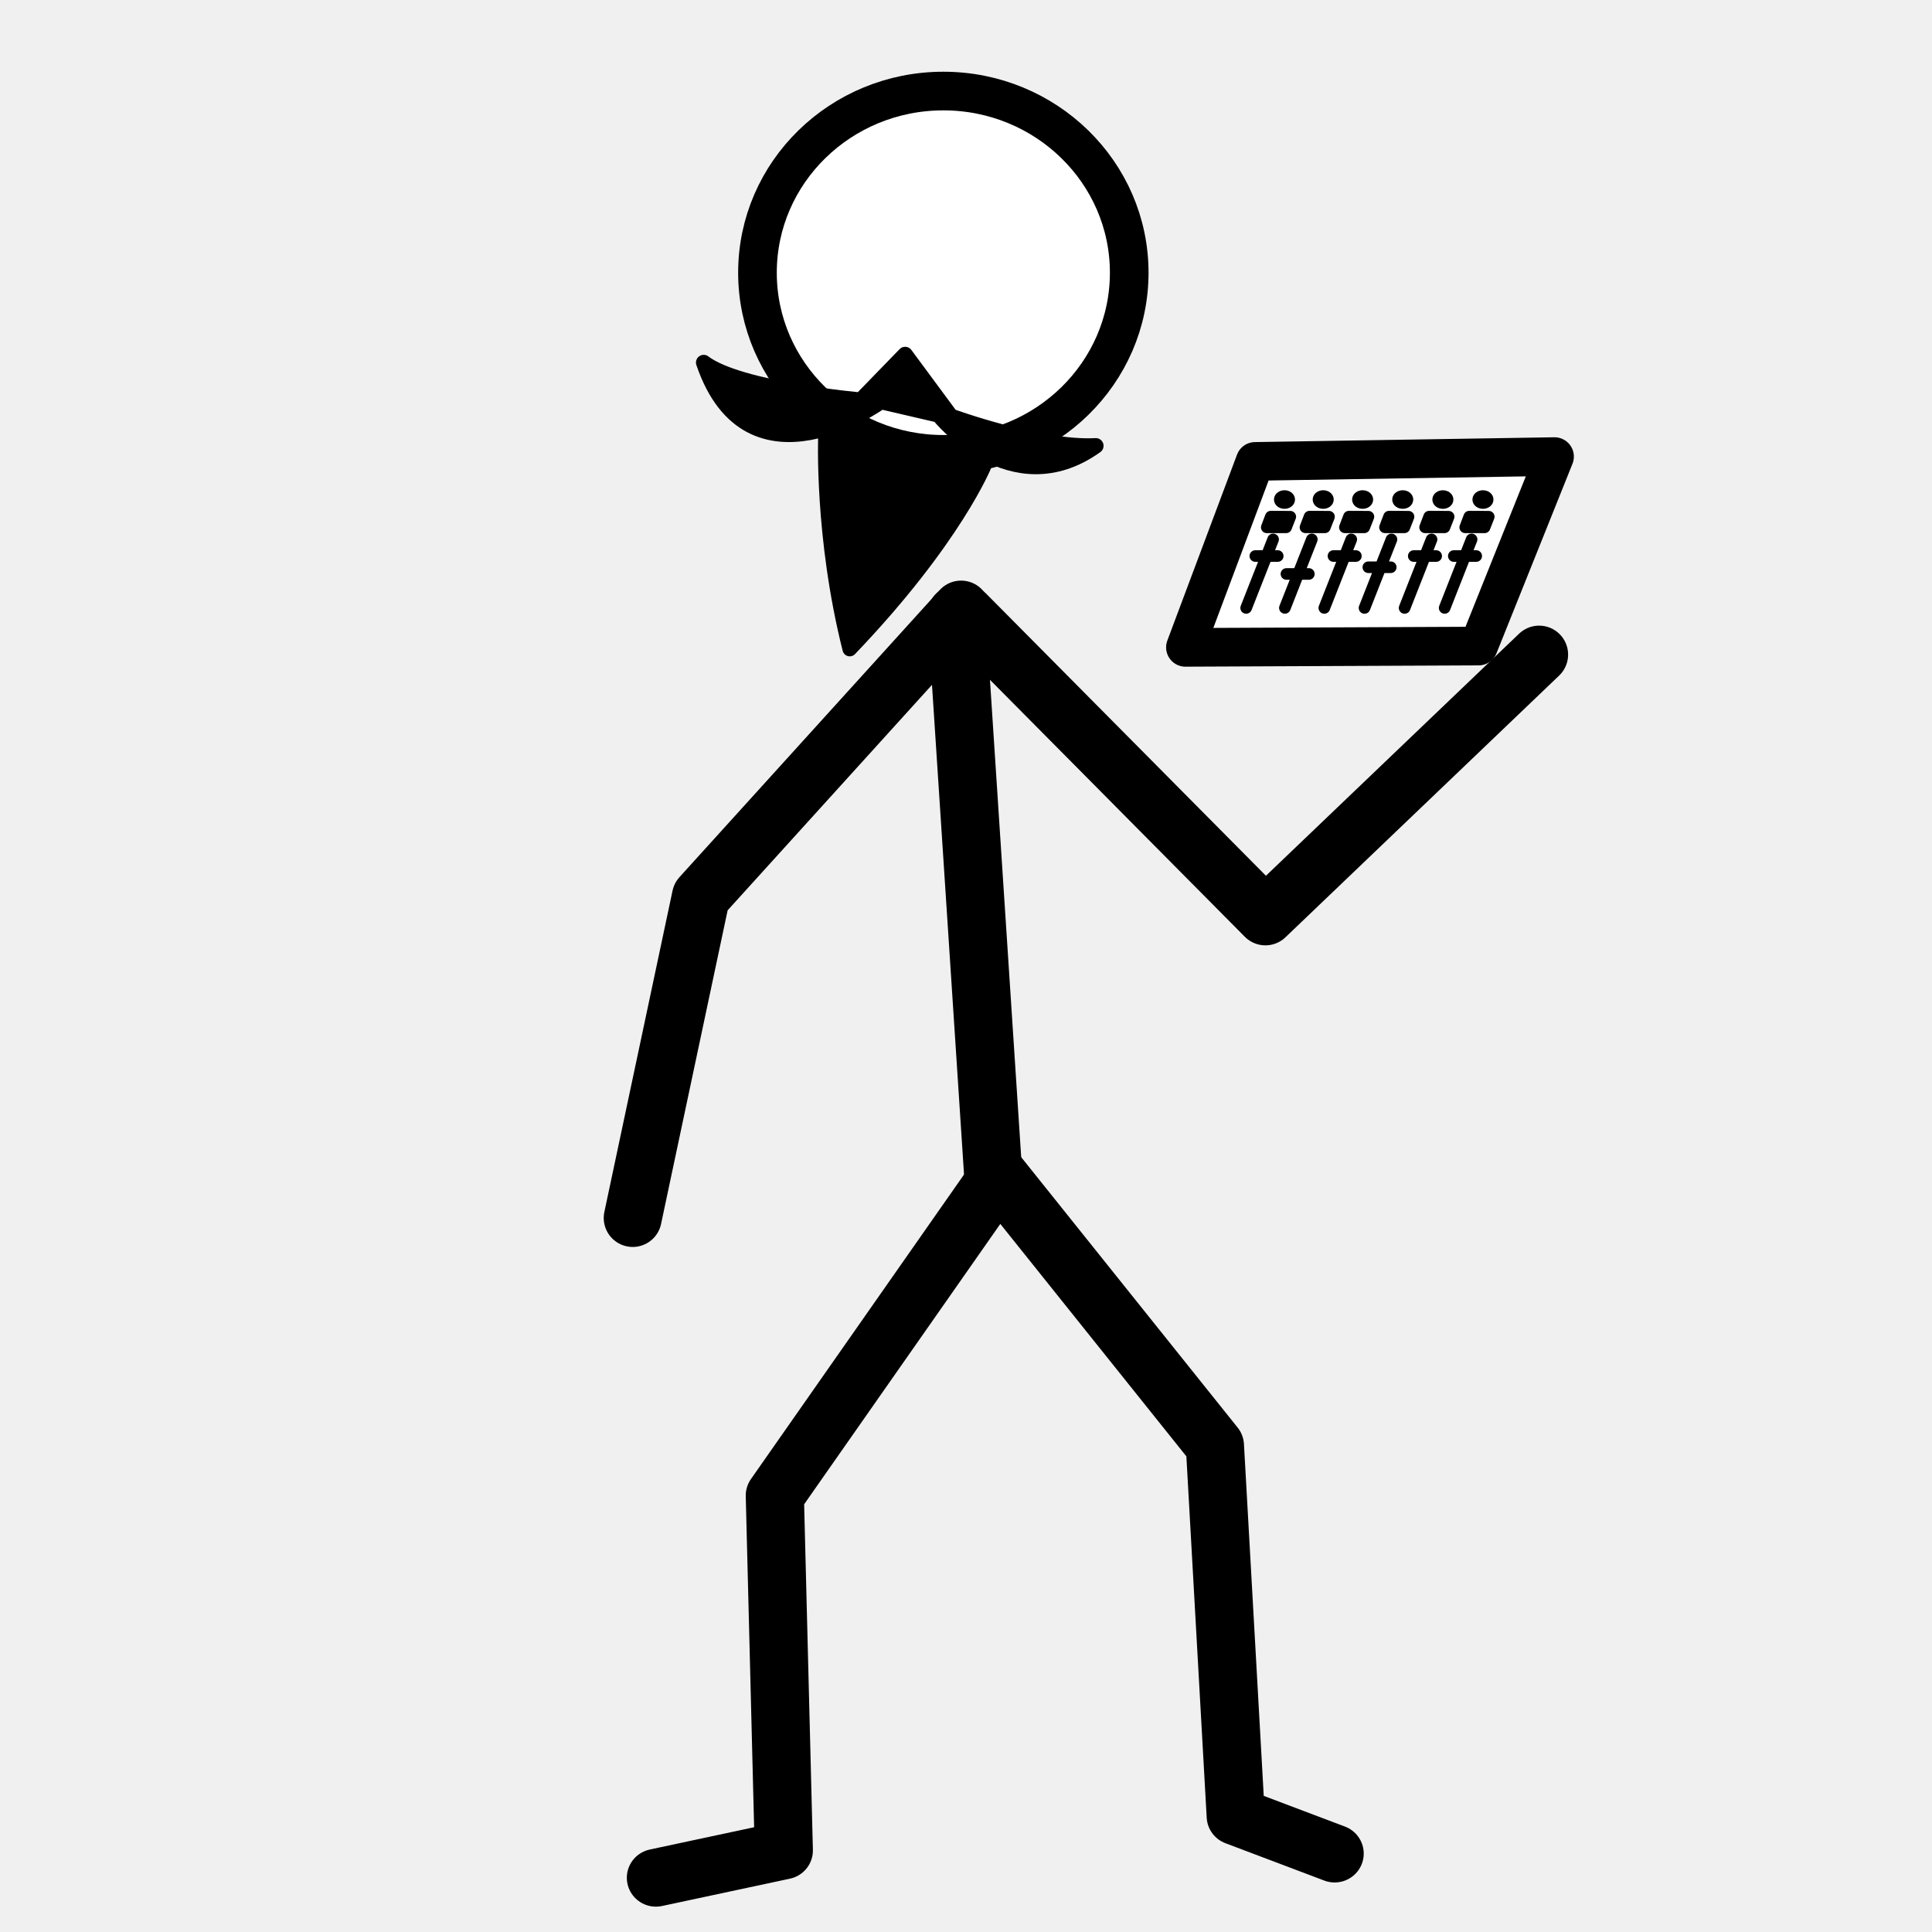
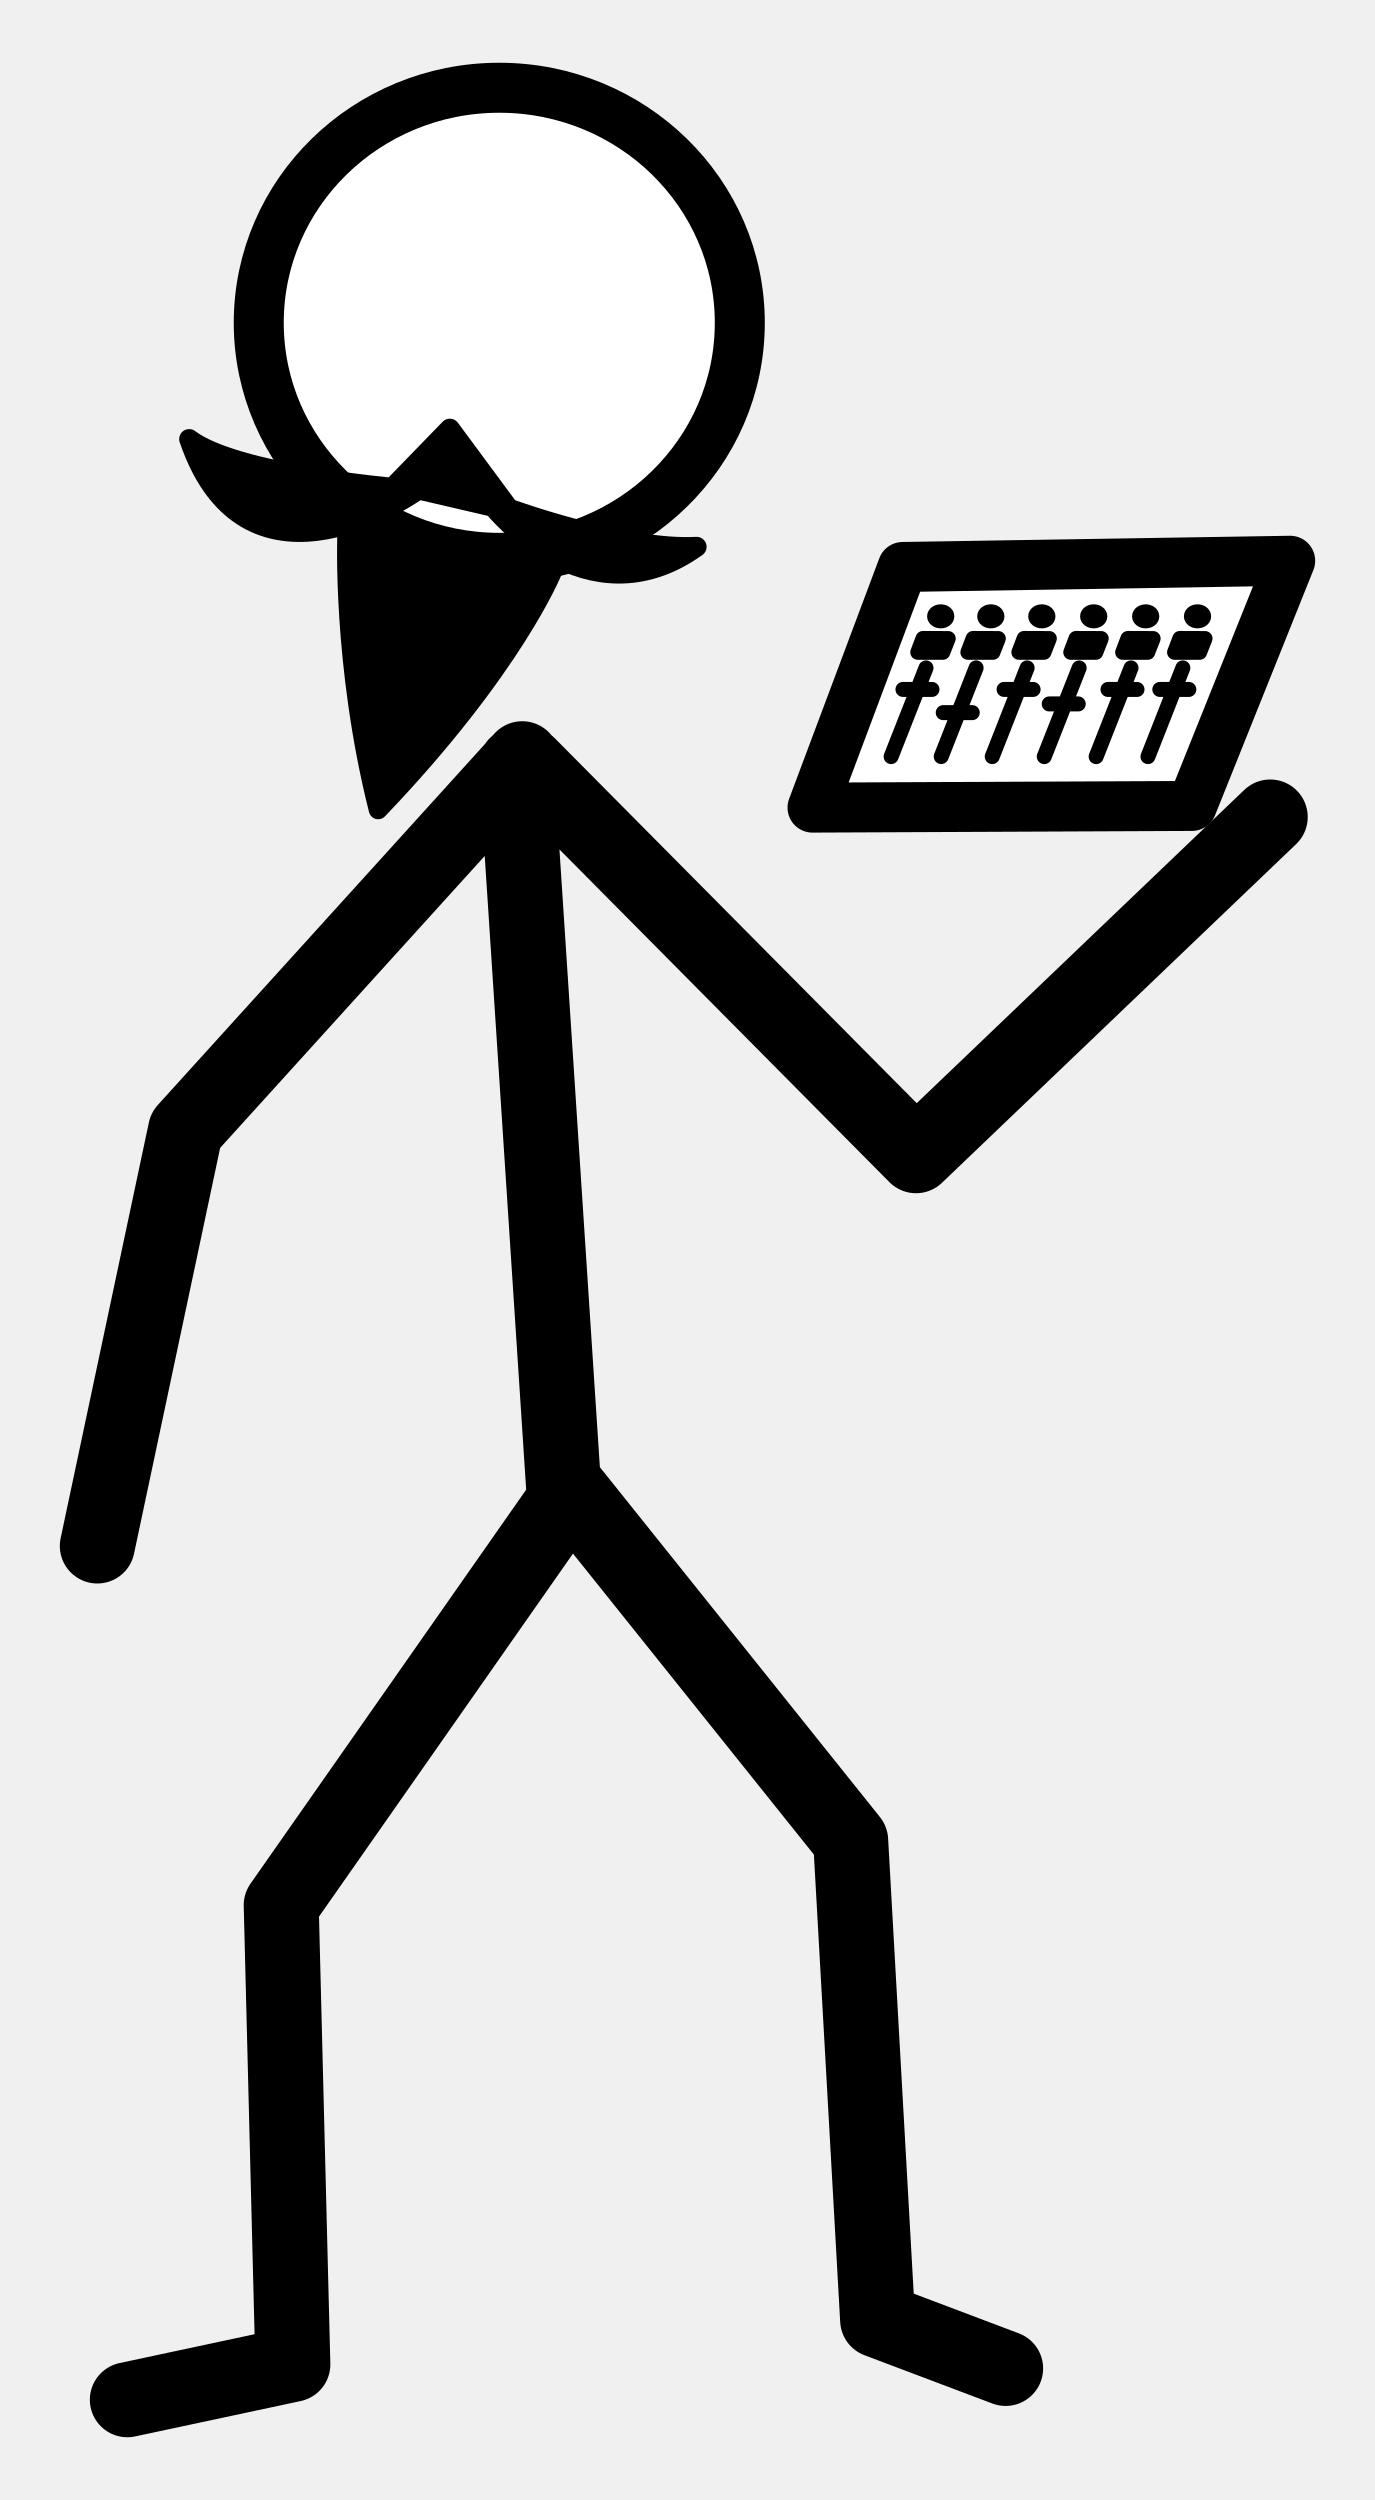
- <svg xmlns="http://www.w3.org/2000/svg" xml:space="preserve" width="100" height="100" version="1.1" id="svg7">
+ <svg xmlns="http://www.w3.org/2000/svg" xml:space="preserve" width="55" height="100" version="1.1" id="svg7">
  <defs id="defs7" />
-   <path d="M 50.765,27.006 66.28,42.649 80.448,29.101" style="display:inline;fill:none;stroke:#000000;stroke-width:3;stroke-linecap:round;stroke-linejoin:round;stroke-miterlimit:4.7;stroke-dasharray:none;stroke-opacity:1" transform="translate(-0.783,4.782)" id="path1" />
-   <g style="display:inline;stroke-width:1.839;stroke-dasharray:none" id="g3">
-     <path d="m44.242 23.499 1.19 18.313" style="fill:none;stroke:#000;stroke-width:1.839;stroke-linecap:round;stroke-linejoin:round;stroke-miterlimit:4.7;stroke-dasharray:none;stroke-opacity:1" transform="matrix(1.63742 0 0 1.62584 -22.934 -6.417)" id="path2" />
-     <path d="m56.195 62.957-3.126-1.19-.659-11.799-6.833-8.597-7.078 10.188.284 11.298-4.043.87" style="display:inline;fill:none;stroke:#000;stroke-width:1.839;stroke-linecap:round;stroke-linejoin:round;stroke-miterlimit:4.7;stroke-dasharray:none;stroke-opacity:1" transform="matrix(1.63742 0 0 1.62584 -22.934 -6.417)" id="path3" />
-   </g>
-   <path d="M 33.532,58.26 37.062,41.628 50.529,26.77" style="display:inline;fill:none;stroke:#000000;stroke-width:3;stroke-linecap:round;stroke-linejoin:round;stroke-miterlimit:4.7;stroke-dasharray:none;stroke-opacity:1" transform="translate(-0.783,4.782)" id="path4" />
-   <g id="g11" transform="translate(2.25519,-2.713361)" style="stroke-width:2;stroke-dasharray:none">
-     <ellipse style="fill:#ffffff;stroke:#000000;stroke-width:2;stroke-linecap:butt;stroke-linejoin:miter;stroke-miterlimit:5;stroke-dasharray:none" id="path7" cx="46.572" cy="16.828" rx="9.621" ry="9.402" />
-   </g>
-   <g id="g9">
-     <path style="fill:#ffffff;stroke:#000000;stroke-width:2;stroke-linecap:round;stroke-linejoin:round;stroke-miterlimit:5;stroke-dasharray:none" d="M 76.531,33.44 80.463,23.633 64.965,23.882 61.357,33.507 Z" id="path18" />
-     <path id="path38" style="fill:#000000;fill-opacity:1;stroke:#000000;stroke-width:0.6;stroke-linecap:round;stroke-linejoin:round;stroke-miterlimit:5;stroke-dasharray:none;stroke-opacity:1" d="m 75.249,28.78 c 1.16,0 1.16,0 1.16,0 m -0.239,-0.861 -1.395,3.547 m 1.274,-4.725 1.008,0.004 -0.216,0.55 -1.002,-5.82e-4 z m -2.076,0 1.008,0.004 -0.216,0.55 -1.002,-5.82e-4 z m -2.076,0 1.008,0.004 -0.216,0.55 -1.002,-5.82e-4 z m -2.076,0 1.008,0.004 -0.216,0.55 -1.002,-5.82e-4 z m -2.04,0 1.008,0.004 -0.216,0.55 -1.002,-5.82e-4 z m -2.004,0 1.008,0.004 -0.216,0.55 -1.002,-5.82e-4 z m 11.225,-0.885 a 0.245,0.181 0 0 1 -0.245,0.181 0.245,0.181 0 0 1 -0.245,-0.181 0.245,0.181 0 0 1 0.245,-0.181 0.245,0.181 0 0 1 0.245,0.181 z m -4.152,0 a 0.245,0.181 0 0 1 -0.245,0.181 0.245,0.181 0 0 1 -0.245,-0.181 0.245,0.181 0 0 1 0.245,-0.181 0.245,0.181 0 0 1 0.245,0.181 z m -2.076,0 a 0.245,0.181 0 0 1 -0.245,0.181 0.245,0.181 0 0 1 -0.245,-0.181 0.245,0.181 0 0 1 0.245,-0.181 0.245,0.181 0 0 1 0.245,0.181 z m -2.04,0 a 0.245,0.181 0 0 1 -0.245,0.181 0.245,0.181 0 0 1 -0.245,-0.181 0.245,0.181 0 0 1 0.245,-0.181 0.245,0.181 0 0 1 0.245,0.181 z m -2.004,0 a 0.245,0.181 0 0 1 -0.245,0.181 0.245,0.181 0 0 1 -0.245,-0.181 0.245,0.181 0 0 1 0.245,-0.181 0.245,0.181 0 0 1 0.245,0.181 z m 6.446,2.925 c 1.16,0 1.16,0 1.16,0 m -0.239,-0.861 -1.395,3.547 m 2.226,-5.61 a 0.245,0.181 0 0 1 -0.245,0.181 0.245,0.181 0 0 1 -0.245,-0.181 0.245,0.181 0 0 1 0.245,-0.181 0.245,0.181 0 0 1 0.245,0.181 z m -4.103,3.503 c 1.16,0 1.16,0 1.16,0 m 0.037,-1.44 -1.395,3.547 M 69.02,28.78 c 1.16,0 1.16,0 1.16,0 m -0.239,-0.861 -1.395,3.547 M 66.586,29.708 c 1.16,0 1.16,0 1.16,0 m 0.154,-1.79 -1.395,3.547 m -1.53,-2.685 c 1.16,0 1.16,0 1.16,0 m -0.239,-0.861 -1.395,3.547" />
-   </g>
-   <g id="g113">
-     <path style="fill:#000000;fill-opacity:1;stroke:#000000;stroke-width:0.753;stroke-linecap:round;stroke-linejoin:round;stroke-miterlimit:5;stroke-dasharray:none;stroke-opacity:1" d="m 42.725,22.567 c 0,0 -0.21,5.208 1.258,11.029 5.453,-5.698 6.99,-9.559 6.99,-9.559 z" id="path112" />
-     <path style="fill:#000000;fill-opacity:1;stroke:#000000;stroke-width:0.8;stroke-linecap:round;stroke-linejoin:round;stroke-miterlimit:5;stroke-dasharray:none;stroke-opacity:1" d="m 36.423,18.767 c 1.848,1.402 8.133,1.946 8.133,1.946 l 2.294,-2.363 2.363,3.197 c 0,0 4.608,1.688 7.507,1.529 -4.379,3.128 -8.133,-1.599 -8.133,-1.599 l -2.989,-0.695 c 0,0 -6.812,4.935 -9.175,-2.016 z" id="path113" />
+   <g id="g1" transform="translate(2.392756,2.509829)">
+     <path id="path4" style="display:inline;fill:none;stroke:#000000;stroke-width:3;stroke-linecap:round;stroke-linejoin:round;stroke-miterlimit:4.7;stroke-dasharray:none;stroke-opacity:1" d="M 1.5,59.33 5.03,42.698 18.497,27.839 M 37.832,92.228 32.713,90.294 31.634,71.11 20.446,57.133 8.856,73.697 9.321,92.066 2.701,93.48 M 18.26,28.076 20.208,57.85 M 18.733,28.075 34.248,43.719 48.416,30.17" />
+     <g id="g11" transform="translate(-28.99376,-6.42593)" style="stroke-width:2;stroke-dasharray:none">
+       <ellipse style="fill:#ffffff;stroke:#000000;stroke-width:2;stroke-linecap:butt;stroke-linejoin:miter;stroke-miterlimit:5;stroke-dasharray:none" id="path7" cx="46.572" cy="16.828" rx="9.621" ry="9.402" />
+     </g>
+     <g id="g9" transform="translate(-31.24895,-3.712569)">
+       <path style="fill:#ffffff;stroke:#000000;stroke-width:2;stroke-linecap:round;stroke-linejoin:round;stroke-miterlimit:5;stroke-dasharray:none" d="M 76.531,33.44 80.463,23.633 64.965,23.882 61.357,33.507 Z" id="path18" />
+       <path id="path38" style="fill:#000000;fill-opacity:1;stroke:#000000;stroke-width:0.6;stroke-linecap:round;stroke-linejoin:round;stroke-miterlimit:5;stroke-dasharray:none;stroke-opacity:1" d="m 75.249,28.78 c 1.16,0 1.16,0 1.16,0 m -0.239,-0.861 -1.395,3.547 m 1.274,-4.725 1.008,0.004 -0.216,0.55 -1.002,-5.82e-4 z m -2.076,0 1.008,0.004 -0.216,0.55 -1.002,-5.82e-4 z m -2.076,0 1.008,0.004 -0.216,0.55 -1.002,-5.82e-4 z m -2.076,0 1.008,0.004 -0.216,0.55 -1.002,-5.82e-4 z m -2.04,0 1.008,0.004 -0.216,0.55 -1.002,-5.82e-4 z m -2.004,0 1.008,0.004 -0.216,0.55 -1.002,-5.82e-4 z m 11.225,-0.885 a 0.245,0.181 0 0 1 -0.245,0.181 0.245,0.181 0 0 1 -0.245,-0.181 0.245,0.181 0 0 1 0.245,-0.181 0.245,0.181 0 0 1 0.245,0.181 z m -4.152,0 a 0.245,0.181 0 0 1 -0.245,0.181 0.245,0.181 0 0 1 -0.245,-0.181 0.245,0.181 0 0 1 0.245,-0.181 0.245,0.181 0 0 1 0.245,0.181 z m -2.076,0 a 0.245,0.181 0 0 1 -0.245,0.181 0.245,0.181 0 0 1 -0.245,-0.181 0.245,0.181 0 0 1 0.245,-0.181 0.245,0.181 0 0 1 0.245,0.181 z m -2.04,0 a 0.245,0.181 0 0 1 -0.245,0.181 0.245,0.181 0 0 1 -0.245,-0.181 0.245,0.181 0 0 1 0.245,-0.181 0.245,0.181 0 0 1 0.245,0.181 z m -2.004,0 a 0.245,0.181 0 0 1 -0.245,0.181 0.245,0.181 0 0 1 -0.245,-0.181 0.245,0.181 0 0 1 0.245,-0.181 0.245,0.181 0 0 1 0.245,0.181 z m 6.446,2.925 c 1.16,0 1.16,0 1.16,0 m -0.239,-0.861 -1.395,3.547 m 2.226,-5.61 a 0.245,0.181 0 0 1 -0.245,0.181 0.245,0.181 0 0 1 -0.245,-0.181 0.245,0.181 0 0 1 0.245,-0.181 0.245,0.181 0 0 1 0.245,0.181 z m -4.103,3.503 c 1.16,0 1.16,0 1.16,0 m 0.037,-1.44 -1.395,3.547 M 69.02,28.78 c 1.16,0 1.16,0 1.16,0 m -0.239,-0.861 -1.395,3.547 M 66.586,29.708 c 1.16,0 1.16,0 1.16,0 m 0.154,-1.79 -1.395,3.547 m -1.53,-2.685 c 1.16,0 1.16,0 1.16,0 m -0.239,-0.861 -1.395,3.547" />
+     </g>
+     <g id="g113" transform="translate(-31.24895,-3.712569)">
+       <path style="fill:#000000;fill-opacity:1;stroke:#000000;stroke-width:0.753;stroke-linecap:round;stroke-linejoin:round;stroke-miterlimit:5;stroke-dasharray:none;stroke-opacity:1" d="m 42.725,22.567 c 0,0 -0.21,5.208 1.258,11.029 5.453,-5.698 6.99,-9.559 6.99,-9.559 z" id="path112" />
+       <path style="fill:#000000;fill-opacity:1;stroke:#000000;stroke-width:0.8;stroke-linecap:round;stroke-linejoin:round;stroke-miterlimit:5;stroke-dasharray:none;stroke-opacity:1" d="m 36.423,18.767 c 1.848,1.402 8.133,1.946 8.133,1.946 l 2.294,-2.363 2.363,3.197 c 0,0 4.608,1.688 7.507,1.529 -4.379,3.128 -8.133,-1.599 -8.133,-1.599 l -2.989,-0.695 c 0,0 -6.812,4.935 -9.175,-2.016 z" id="path113" />
+     </g>
  </g>
</svg>
